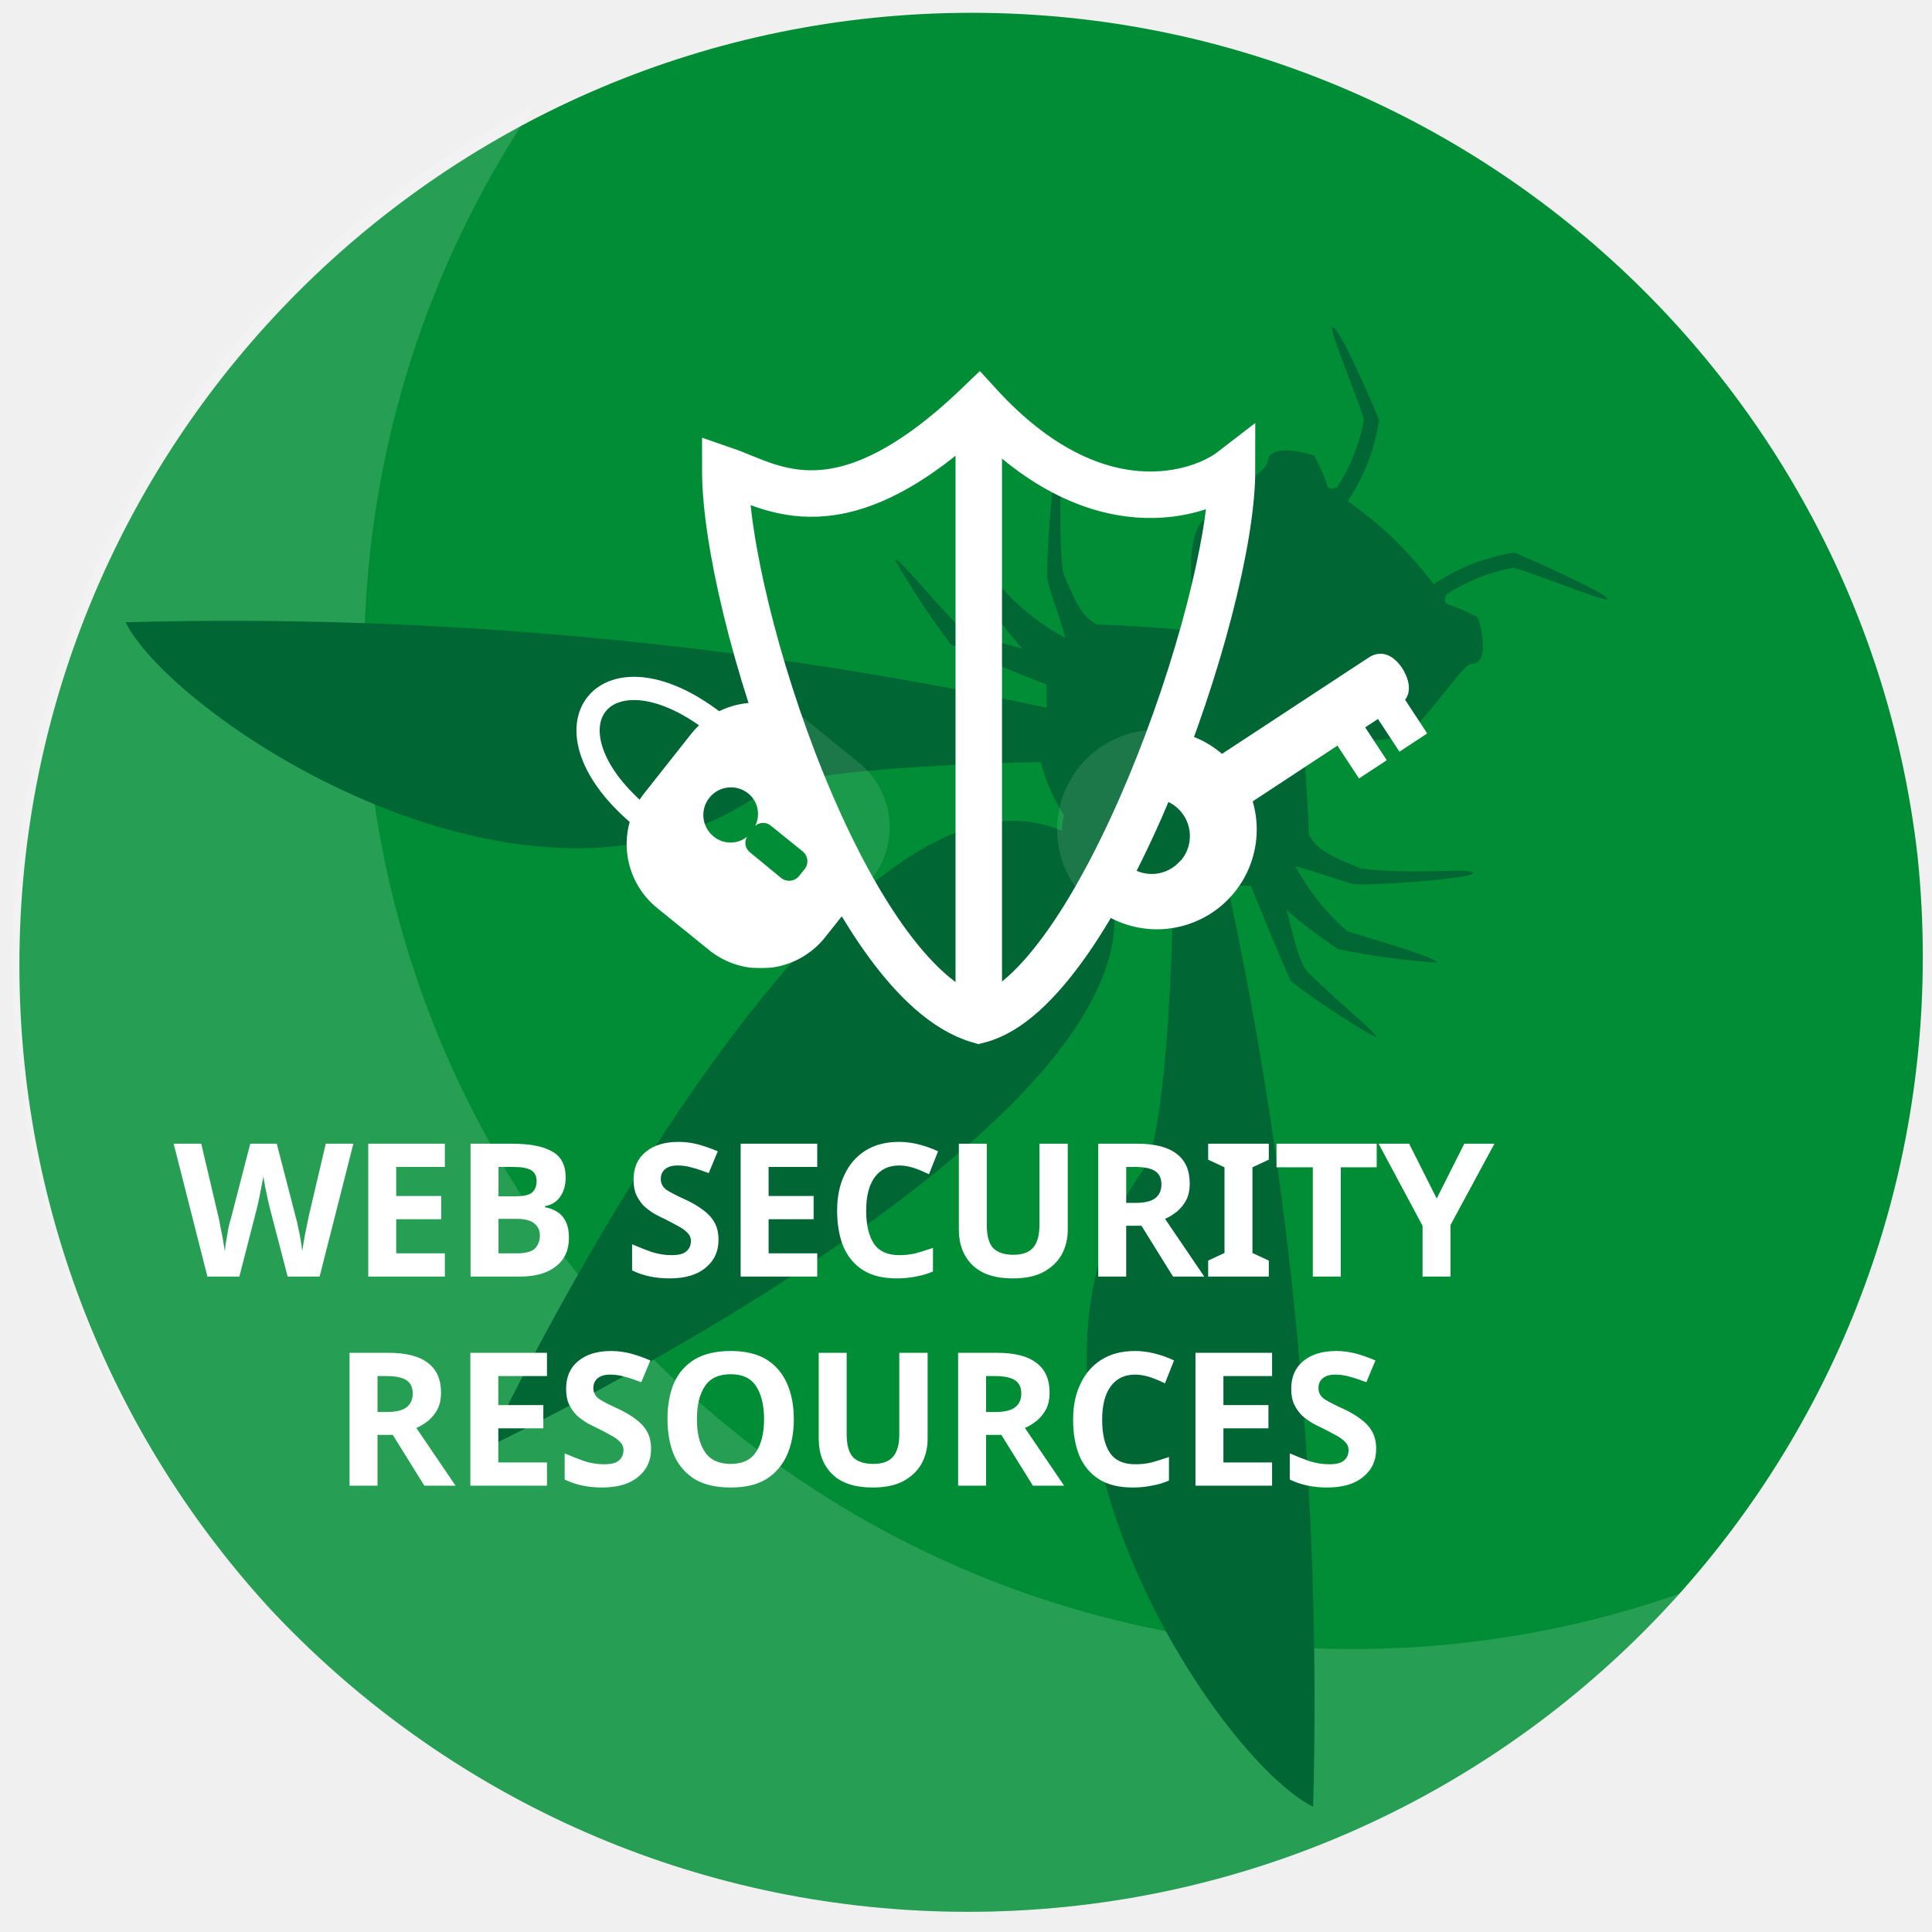
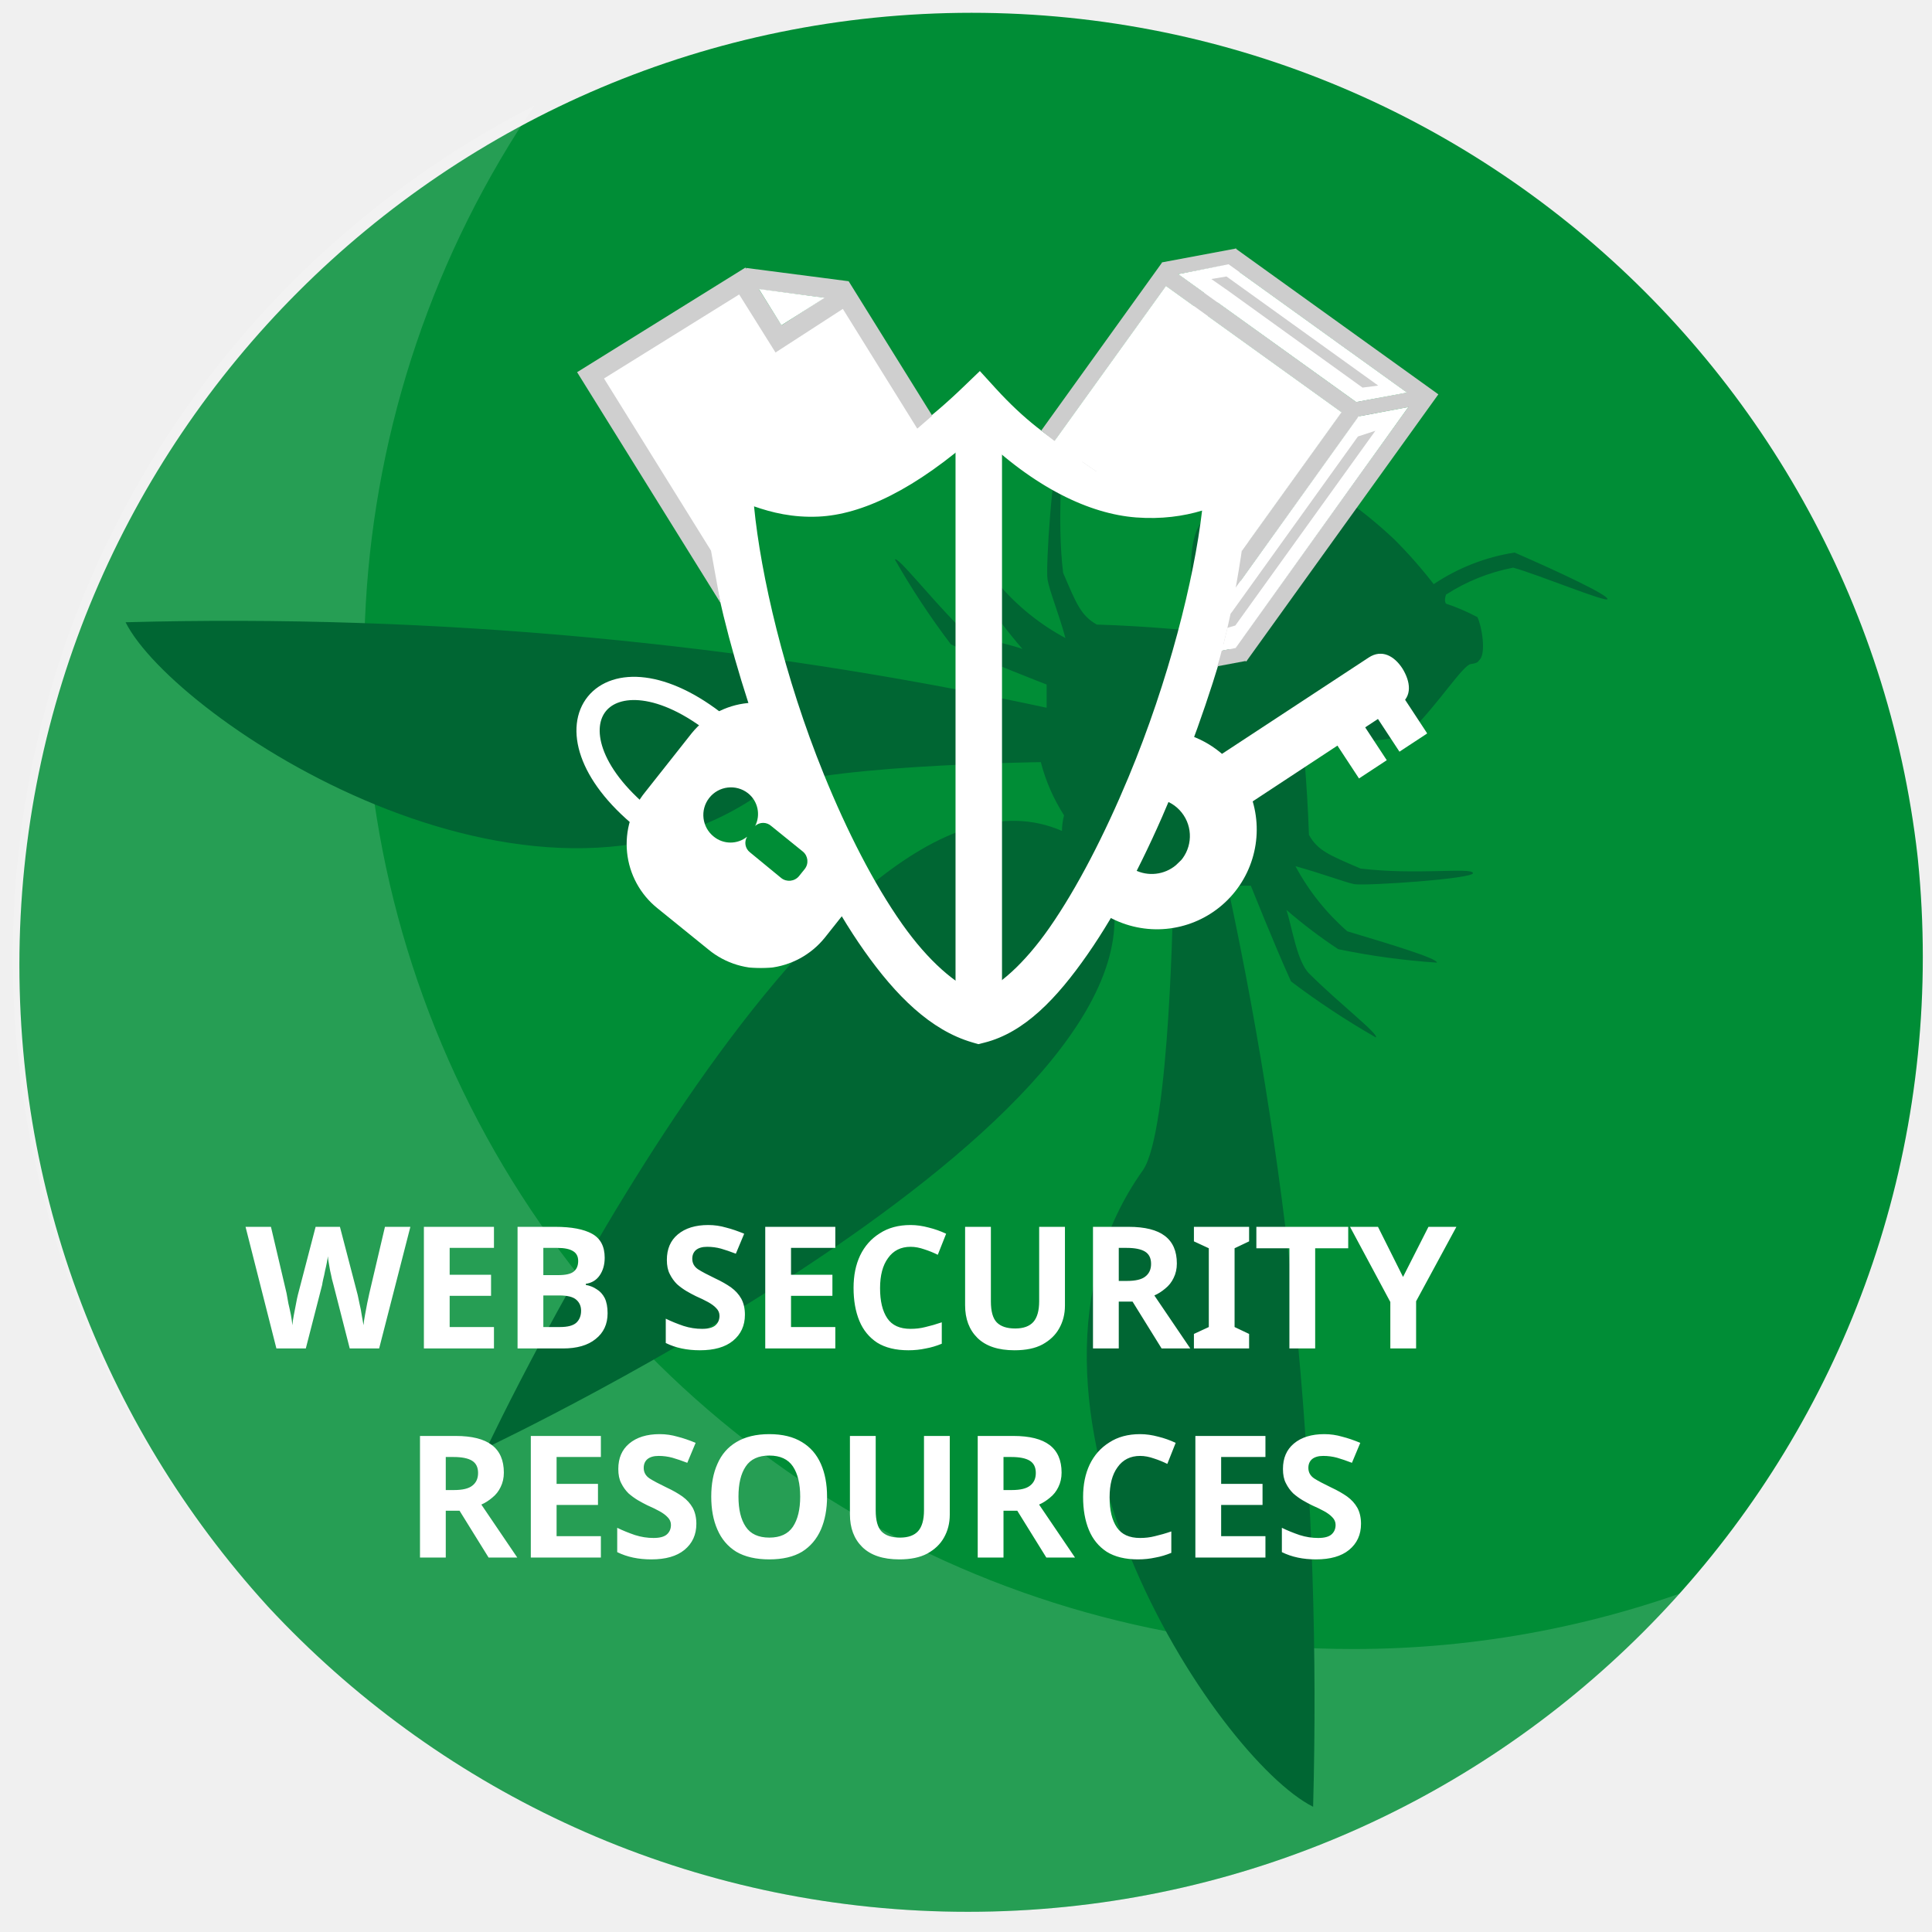
<svg xmlns="http://www.w3.org/2000/svg" viewBox="0 0 83.15 83.15" version="1.1" id="svg249" width="2.2cm" height="2.2cm">
  <defs id="defs199">
    <style id="style178">.cls-1,.cls-10,.cls-2{fill:#1d1d1b;}.cls-1,.cls-12,.cls-15,.cls-16,.cls-18{stroke:#fff;}.cls-1,.cls-11,.cls-12,.cls-15,.cls-16,.cls-18,.cls-5{stroke-miterlimit:10;}.cls-1,.cls-16{stroke-width:0.75px;}.cls-1{filter:url(#luminosity-noclip);}.cls-2{filter:url(#luminosity-noclip-2);}.cls-12,.cls-18,.cls-3{fill:none;}.cls-4{clip-path:url(#clip-path);}.cls-5{fill:#008d36;stroke:#008d36;stroke-width:10px;}.cls-6{fill:#063;}.cls-11,.cls-14,.cls-15,.cls-16,.cls-7,.cls-8{fill:#fff;}.cls-7{opacity:0.15;}.cls-8{font-size:9px;font-family:Hind-Bold, Hind;font-weight:700;letter-spacing:-0.01em;}.cls-9{font-family:Hind-SemiBold, Hind;}.cls-11{stroke:#1d1d1b;}.cls-11,.cls-12{stroke-width:2px;}.cls-13{mask:url(#mask);}.cls-15{stroke-width:0.25px;}.cls-17{mask:url(#mask-2);}</style>
    <clipPath id="clip-path">
      <circle class="cls-3" cx="94.95" cy="79.04" r="41.1" id="circle180" style="fill:none" />
    </clipPath>
    <filter id="luminosity-noclip" x="96.54" y="65.99" width="18.18" height="12.1" filterUnits="userSpaceOnUse" style="color-interpolation-filters:sRGB">
      <feFlood flood-color="#fff" result="bg" id="feFlood183" />
      <feBlend in="SourceGraphic" in2="bg" id="feBlend185" mode="normal" />
    </filter>
    <mask id="mask" x="96.54" y="65.99" width="18.18" height="12.1" maskUnits="userSpaceOnUse">
      <path class="cls-1" d="m 103.94,67.16 c 0.62,0.43 -1,2.47 -1.56,4.81 -0.56,2.34 -1.47,5.69 -2.82,5.75 -1.35,0.06 -2.87,-2.55 -2.62,-4.93 0.37,-3.49 5.92,-6.38 7,-5.63 z" id="path188" style="fill:#1d1d1b;stroke:#ffffff;stroke-width:0.75px;stroke-miterlimit:10;filter:url(#luminosity-noclip)" />
    </mask>
    <filter id="luminosity-noclip-2" x="78.07" y="66.91" width="14.87" height="12.61" filterUnits="userSpaceOnUse" style="color-interpolation-filters:sRGB">
      <feFlood flood-color="#fff" result="bg" id="feFlood191" />
      <feBlend in="SourceGraphic" in2="bg" id="feBlend193" mode="normal" />
    </filter>
    <mask id="mask-2" x="78.07" y="66.91" width="14.87" height="12.61" maskUnits="userSpaceOnUse">
      <polygon class="cls-2" points="90.63,67.28 86.06,66.91 90.5,77.41 92.56,74.91 92.94,67.72 " id="polygon196" style="fill:#1d1d1b;filter:url(#luminosity-noclip-2)" />
    </mask>
+     <clipPath clipPathUnits="userSpaceOnUse" id="clipPath5473">
+       <path style="fill:none;stroke:#000000;stroke-width:1.436px;stroke-linecap:butt;stroke-linejoin:miter;stroke-opacity:1" d="m 96.574,67.683 c 0,0 -0.364,-20.386 3.996,-20.453 11.099,-0.169 17.435,1.241 20.696,3.451 3.261,2.21 3.447,5.221 2.246,8.253 -1.201,3.032 -5.205,18.441 -6.228,15.366 -1.773,-5.332 -5.086,-10.902 -5.086,-10.902 l -3.096,-0.497 c 0,0 -2.068,4.314 -4.601,4.751 -2.533,0.437 -7.927,0.031 -7.927,0.031 z" id="path5475" />
+     </clipPath>
+     <clipPath clipPathUnits="userSpaceOnUse" id="clipPath5515">
+       <path style="fill:none;stroke:#000000;stroke-width:1px;stroke-linecap:butt;stroke-linejoin:miter;stroke-opacity:1" d="m 83.787,61.148 0.16,-3.587 4.9,1.762 2.786,-2.242 2.402,-2.082 -5.381,-7.975 -12.331,7.11 6.502,9.545 1.473,0.288 z" id="path5517" />
+     </clipPath>
+     <clipPath clipPathUnits="userSpaceOnUse" id="clipPath5535">
+       <path style="fill:none;stroke:#000000;stroke-width:1px;stroke-linecap:butt;stroke-linejoin:miter;stroke-opacity:1" d="m 90.845,77.163 -5.028,-11.913 -5.435,-0.408 -8.651,2.537 11.143,14.223 7.338,-0.272 z" id="path5537" />
+     </clipPath>
+     <clipPath clipPathUnits="userSpaceOnUse" id="clipPath5543">
+       <path style="fill:none;stroke:#000000;stroke-width:1px;stroke-linecap:butt;stroke-linejoin:miter;stroke-opacity:1" d="m 99.497,77.978 3.488,-5.39 0.453,-4.937 10.463,-4.031 4.077,6.523 -12.139,11.007 z" id="path5545" />
+     </clipPath>
  </defs>
  <g id="Ebene_2" data-name="Ebene 2" transform="translate(0,-41.14039)">
    <g id="Ebene_2-2" data-name="Ebene 2">
      <g id="g536" transform="translate(-53.29548,3.281141)">
        <g id="g229" clip-path="url(#clip-path)" class="cls-4">
          <circle style="fill:#008d36;stroke:#008d36;stroke-width:10px;stroke-miterlimit:10" id="circle203" r="35.98" cy="79.39" cx="95.11" class="cls-5" />
          <path style="opacity:0.15;fill:#ffffff" id="path207" d="m 111.53,108.83 a 42.55,42.55 0 0 1 -35.12,-66.59 42.56,42.56 0 1 0 51,63.52 42.43,42.43 0 0 1 -15.88,3.07 z" class="cls-7" />
          <text id="text215" />
          <text id="text217" />
-           <rect style="fill:#1d1d1b" id="rect219" height="13" width="3" y="36.35" x="16.88" class="cls-10" />
-           <rect style="fill:#1d1d1b" x="0" id="rect221" height="11.38" width="15.38" y="55.1" class="cls-10" />
-           <path style="fill:#ffffff;stroke:#1d1d1b;stroke-width:2px;stroke-miterlimit:10" id="path223" d="m 54.92,16.93 c 0,8.56 -8,20.67 -15.5,22.17 -9.17,-2 -15.5,-13.61 -15.5,-22.17 0,-8.56 7,-7.33 15.5,-15.5 7.16,7.83 15.5,6.94 15.5,15.5 z" class="cls-11" />
        </g>
        <g id="g510">
          <path class="cls-6" d="M 113.29,61.06 A 20.06,20.06 0 0 1 115,63 a 8.64,8.64 0 0 1 3.48,-1.36 c 2,0.87 4,1.82 4,2 0,0.18 -3,-1.06 -4.06,-1.35 a 8.16,8.16 0 0 0 -2.89,1.16 c -0.1,0.29 0,0.39 0,0.39 a 8.61,8.61 0 0 1 1.35,0.58 c 0.19,0.38 0.38,1.54 0.1,1.83 -0.1,0.1 -0.06,0.14 -0.39,0.19 -0.33,0.05 -1.41,1.72 -2.46,2.76 -1.05,1.04 -4.79,0.24 -4.79,0.24 0,0 0.22,2.18 0.29,4.35 0.38,0.68 0.87,0.87 2.22,1.45 2.42,0.29 4.75,-0.06 4.84,0.19 0.09,0.25 -4.7,0.57 -5.12,0.48 -0.42,-0.09 -1.45,-0.48 -2.52,-0.77 a 10,10 0 0 0 2.23,2.8 c 1.93,0.58 3.86,1.16 3.86,1.35 a 31,31 0 0 1 -4.25,-0.58 21.65,21.65 0 0 1 -2.23,-1.69 c 0.25,0.75 0.45,2.24 1,2.76 1.31,1.3 3,2.6 2.85,2.73 a 34.92,34.92 0 0 1 -3.65,-2.41 c -0.69,-1.51 -1.73,-4.12 -1.73,-4.12 h -1 a 166.74,166.74 0 0 1 3.68,39.64 c -4.17,-2.09 -14.37,-17.48 -7.33,-27.39 1.18,-1.66 1.31,-12 1.31,-12 a 7.9,7.9 0 0 1 -2.29,-1 2.81,2.81 0 0 1 -0.67,0.09 c 4.43,10.17 -26.57,24.83 -26.57,24.83 0,0 14.57,-30.96 24.74,-26.53 a 2.81,2.81 0 0 1 0.09,-0.67 7.9,7.9 0 0 1 -1,-2.29 c 0,0 -10.33,0.13 -12,1.31 -9.91,7 -25.3,-3.16 -27.39,-7.33 a 166.83,166.83 0 0 1 39.64,3.68 v -1 c 0,0 -2.61,-1 -4.12,-1.73 a 33.4,33.4 0 0 1 -2.41,-3.65 c 0.12,-0.15 1.43,1.54 2.73,2.85 0.52,0.52 2,0.72 2.76,1 A 23.21,23.21 0 0 1 95.6,63.56 31,31 0 0 1 95,59.23 c 0.19,0 0.77,1.93 1.35,3.86 a 10,10 0 0 0 2.8,2.23 c -0.29,-1.07 -0.68,-2 -0.77,-2.52 -0.09,-0.52 0.23,-5.2 0.48,-5.12 0.25,0.08 -0.1,2.42 0.19,4.83 0.58,1.36 0.77,1.84 1.45,2.23 2.17,0.06 4.35,0.29 4.35,0.29 0,0 -0.81,-3.75 0.24,-4.79 1.05,-1.04 2.7,-2.13 2.75,-2.46 0.05,-0.33 0.1,-0.29 0.2,-0.39 0.29,-0.29 1.45,-0.09 1.83,0.1 a 8.61,8.61 0 0 1 0.58,1.35 c 0,0 0.1,0.1 0.39,0 a 8.2,8.2 0 0 0 1.16,-2.9 c -0.29,-1.06 -1.57,-4 -1.35,-4 0.22,0 1.15,1.93 2,4 a 8.5,8.5 0 0 1 -1.35,3.48 19.91,19.91 0 0 1 1.99,1.64 z" id="path205" style="fill:#006633" />
-           <text class="cls-8" id="text213" x="60.77" y="92.8" style="font-weight:700;font-size:9px;font-family:Hind-Bold, Hind;letter-spacing:-0.01em;fill:#ffffff">
-             <tspan style="font-size:8px" id="tspan255">WEB SECURITY</tspan>
-             <tspan class="cls-9" id="tspan211" style="font-size:8px;font-family:Hind-SemiBold, Hind">
-               <tspan x="67.62" y="101.8" id="tspan209" style="font-size:8px">RESOURCES</tspan>
+           <text class="cls-8" id="text213" x="63.864" y="95.893" style="font-weight:700;font-size:7.333px;font-family:Hind-Bold, Hind;letter-spacing:-0.01em;fill:#ffffff">
+             <tspan style="font-size:7.333px" id="tspan255">WEB SECURITY</tspan>
+             <tspan class="cls-9" id="tspan211" style="font-size:7.333px;font-family:Hind-SemiBold, Hind">
+               <tspan x="70.714" y="104.893" id="tspan209" style="font-size:7.333px">RESOURCES</tspan>
            </tspan>
          </text>
-           <path class="cls-12" d="m 106.32,58.1 c 0,6 -5.79,22.37 -10.9,23.66 C 89.72,80.1 84.51,64.12 84.51,58.1 c 2,0.69 4.93,2.91 10.91,-2.84 5.04,5.52 9.58,3.86 10.9,2.84 z" id="path225" style="fill:none;stroke:#ffffff;stroke-width:2px;stroke-miterlimit:10" />
-           <line class="cls-12" x1="95.42" y1="55.26" x2="95.42" y2="81.01" id="line227" style="fill:none;stroke:#ffffff;stroke-width:2px;stroke-miterlimit:10" />
+           <g id="g4755">
+             <path style="color:#000000;font-style:normal;font-variant:normal;font-weight:normal;font-stretch:normal;font-size:medium;line-height:normal;font-family:sans-serif;font-variant-ligatures:normal;font-variant-position:normal;font-variant-caps:normal;font-variant-numeric:normal;font-variant-alternates:normal;font-feature-settings:normal;text-indent:0;text-align:start;text-decoration:none;text-decoration-line:none;text-decoration-style:solid;text-decoration-color:#000000;letter-spacing:normal;word-spacing:normal;text-transform:none;writing-mode:lr-tb;direction:ltr;text-orientation:mixed;dominant-baseline:auto;baseline-shift:baseline;text-anchor:start;white-space:normal;shape-padding:0;clip-rule:nonzero;display:inline;overflow:visible;visibility:visible;opacity:1;isolation:auto;mix-blend-mode:normal;color-interpolation:sRGB;color-interpolation-filters:linearRGB;solid-color:#000000;solid-opacity:1;vector-effect:none;fill:#ffffff;fill-opacity:1;fill-rule:nonzero;stroke:none;stroke-width:0.2;stroke-linecap:butt;stroke-linejoin:miter;stroke-miterlimit:4;stroke-dasharray:none;stroke-dashoffset:0;stroke-opacity:1;color-rendering:auto;image-rendering:auto;shape-rendering:auto;text-rendering:auto;enable-background:accumulate" d="m 95.467,53.828 -0.74,0.711 c -2.885,2.774 -4.87,3.493 -6.299,3.557 -1.429,0.064 -2.422,-0.538 -3.592,-0.941 l -1.326,-0.457 v 1.402 c 0,3.298 1.335,8.787 3.391,13.842 1.028,2.527 2.238,4.927 3.594,6.846 1.356,1.919 2.847,3.41 4.646,3.934 l 0.26,0.076 0.264,-0.066 c 1.721,-0.434 3.112,-1.898 4.436,-3.797 1.324,-1.899 2.547,-4.303 3.609,-6.852 2.125,-5.096 3.611,-10.661 3.611,-13.982 v -2.035 l -1.611,1.244 c -0.429,0.331 -1.705,0.953 -3.367,0.826 -1.662,-0.127 -3.798,-0.936 -6.184,-3.549 z m -0.061,2.682 c 2.406,2.346 4.788,3.467 6.783,3.619 1.091,0.083 2.046,-0.054 2.842,-0.295 -0.345,2.958 -1.428,7.304 -3.168,11.477 -1.024,2.456 -2.205,4.76 -3.404,6.48 -1.099,1.577 -2.206,2.52 -3.031,2.844 C 94.426,80.234 93.254,79.228 92.127,77.633 90.903,75.9 89.741,73.615 88.754,71.188 87.046,66.989 86.036,62.604 85.748,59.652 c 0.761,0.266 1.664,0.491 2.77,0.441 1.86,-0.083 4.15,-1.15 6.889,-3.584 z" id="path225" />
+             <line style="fill:none;stroke:#ffffff;stroke-width:2px;stroke-miterlimit:10" id="line227" y2="81.01" x2="95.42" y1="55.26" x1="95.42" class="cls-12" />
+           </g>
          <g class="cls-13" mask="url(#mask)" id="g239">
-             <path class="cls-14" d="m 113.53,68.19 -6.93,4.56 a 1.22,1.22 0 0 1 -1.68,-0.35 v 0 a 1.22,1.22 0 0 1 0.35,-1.69 l 6.93,-4.55 c 0.56,-0.37 1.1,-0.08 1.46,0.48 v 0 c 0.34,0.56 0.43,1.19 -0.13,1.55 z" id="path231" style="fill:#ffffff" />
-             <rect class="cls-15" x="111.27" y="69.36" width="1.18" height="1.64" transform="rotate(-33.31,111.862,70.17451)" id="rect233" style="fill:#ffffff;stroke:#ffffff;stroke-width:0.25px;stroke-miterlimit:10" />
-             <rect class="cls-15" x="113.02" y="68.21" width="1.18" height="1.64" transform="rotate(-33.31,113.604,69.03858)" id="rect235" style="fill:#ffffff;stroke:#ffffff;stroke-width:0.25px;stroke-miterlimit:10" />
-             <path class="cls-16" d="m 100.94,70.28 a 3.92,3.92 0 1 0 5.42,1.12 3.93,3.93 0 0 0 -5.42,-1.12 z m 3.32,5 A 2,2 0 1 1 102.1,72 a 2,2 0 0 1 2.16,3.29 z" id="path237" style="fill:#ffffff;stroke:#ffffff;stroke-width:0.75px;stroke-miterlimit:10" />
+             <g id="g4751">
+               <path style="fill:#ffffff" id="path231" d="m 113.53,68.19 -6.93,4.56 a 1.22,1.22 0 0 1 -1.68,-0.35 v 0 a 1.22,1.22 0 0 1 0.35,-1.69 l 6.93,-4.55 c 0.56,-0.37 1.1,-0.08 1.46,0.48 v 0 c 0.34,0.56 0.43,1.19 -0.13,1.55 z" class="cls-14" />
+               <rect style="fill:#ffffff;stroke:#ffffff;stroke-width:0.25px;stroke-miterlimit:10" id="rect233" transform="rotate(-33.31,111.862,70.17451)" height="1.64" width="1.18" y="69.36" x="111.27" class="cls-15" />
+               <rect style="fill:#ffffff;stroke:#ffffff;stroke-width:0.25px;stroke-miterlimit:10" id="rect235" transform="rotate(-33.31,113.604,69.03858)" height="1.64" width="1.18" y="68.21" x="113.02" class="cls-15" />
+               <path style="fill:#ffffff;stroke:#ffffff;stroke-width:0.75px;stroke-miterlimit:10" id="path237" d="m 100.94,70.28 a 3.92,3.92 0 1 0 5.42,1.12 3.93,3.93 0 0 0 -5.42,-1.12 z m 3.32,5 A 2,2 0 1 1 102.1,72 a 2,2 0 0 1 2.16,3.29 z" class="cls-16" clip-path="url(#clipPath5543)" />
+             </g>
          </g>
          <g class="cls-17" mask="url(#mask-2)" id="g245">
-             <path class="cls-18" d="m 81,73.09 c -4.85,-3.94 -1.6,-7.9 3.23,-4" id="path241" style="fill:none;stroke:#ffffff;stroke-miterlimit:10" />
-             <path class="cls-14" d="m 83.07,69.41 -2,2.53 a 3.54,3.54 0 0 0 0.51,5 l 2.21,1.79 a 3.54,3.54 0 0 0 5,-0.51 l 2,-2.52 a 3.56,3.56 0 0 0 -0.51,-5 l -2.2,-1.79 a 3.55,3.55 0 0 0 -5.01,0.5 z m 2.72,4 a 0.52,0.52 0 0 1 0.7,0 l 1.36,1.1 a 0.54,0.54 0 0 1 0.08,0.75 l -0.25,0.31 a 0.55,0.55 0 0 1 -0.76,0.08 l -1.35,-1.11 a 0.51,0.51 0 0 1 -0.12,-0.67 1.14,1.14 0 0 1 -1.43,0 1.189,1.189 0 0 1 1.47,-1.87 1.14,1.14 0 0 1 0.3,1.42 z" id="path243" style="fill:#ffffff" />
+             <g id="g4745">
+               <path style="fill:none;stroke:#ffffff;stroke-miterlimit:10" id="path241" d="m 81,73.09 c -4.85,-3.94 -1.6,-7.9 3.23,-4" class="cls-18" />
+               <path style="fill:#ffffff" id="path243" d="m 83.07,69.41 -2,2.53 a 3.54,3.54 0 0 0 0.51,5 l 2.21,1.79 a 3.54,3.54 0 0 0 5,-0.51 l 2,-2.52 a 3.56,3.56 0 0 0 -0.51,-5 l -2.2,-1.79 a 3.55,3.55 0 0 0 -5.01,0.5 z m 2.72,4 a 0.52,0.52 0 0 1 0.7,0 l 1.36,1.1 a 0.54,0.54 0 0 1 0.08,0.75 l -0.25,0.31 a 0.55,0.55 0 0 1 -0.76,0.08 l -1.35,-1.11 a 0.51,0.51 0 0 1 -0.12,-0.67 1.14,1.14 0 0 1 -1.43,0 1.189,1.189 0 0 1 1.47,-1.87 1.14,1.14 0 0 1 0.3,1.42 z" class="cls-14" clip-path="url(#clipPath5535)" />
+             </g>
          </g>
+         </g>
+         <g id="g5463" transform="matrix(0.5098084,0.3665819,-0.3665819,0.5098084,73.04401,-14.03919)" clip-path="url(#clipPath5473)">
+           <path id="path5319-6-7" d="m 114.605,75.743 3.567,-3.737" style="fill:none;stroke:#cdcdcd;stroke-width:1px;stroke-linecap:butt;stroke-linejoin:miter;stroke-opacity:1" />
+           <g id="g5450">
+             <path style="opacity:1;fill:none;stroke:#cdcdcd;stroke-width:1.161;stroke-miterlimit:4;stroke-dasharray:none;stroke-opacity:1" d="M 98.47,54.15 H 114.424 V 75.539 H 98.47 Z" id="rect4757" />
+             <path style="opacity:1;fill:none;stroke:#cdcdcd;stroke-width:1.161;stroke-miterlimit:4;stroke-dasharray:none;stroke-opacity:1" d="m 102.003,50.436 h 15.954 v 21.39 h -15.954 z" id="rect4757-3" />
+             <path style="fill:none;stroke:#cdcdcd;stroke-width:1px;stroke-linecap:butt;stroke-linejoin:miter;stroke-opacity:1" d="m 98.243,53.912 3.567,-3.737" id="path5319" />
+             <path style="fill:none;stroke:#cdcdcd;stroke-width:1px;stroke-linecap:butt;stroke-linejoin:miter;stroke-opacity:1" d="m 114.39,54.172 3.567,-3.737" id="path5319-6" />
+             <rect style="opacity:1;fill:#ffffff;stroke:#ffffff;stroke-width:0;stroke-miterlimit:4;stroke-dasharray:none;stroke-opacity:1" id="rect5354" width="14.828" height="20.336" x="99.04" y="54.722" ry="0" />
+             <path style="color:#000000;font-style:normal;font-variant:normal;font-weight:normal;font-stretch:normal;font-size:medium;line-height:normal;font-family:sans-serif;font-variant-ligatures:normal;font-variant-position:normal;font-variant-caps:normal;font-variant-numeric:normal;font-variant-alternates:normal;font-feature-settings:normal;text-indent:0;text-align:start;text-decoration:none;text-decoration-line:none;text-decoration-style:solid;text-decoration-color:#000000;letter-spacing:normal;word-spacing:normal;text-transform:none;writing-mode:lr-tb;direction:ltr;text-orientation:mixed;dominant-baseline:auto;baseline-shift:baseline;text-anchor:start;white-space:normal;shape-padding:0;clip-rule:nonzero;display:inline;overflow:visible;visibility:visible;opacity:1;isolation:auto;mix-blend-mode:normal;color-interpolation:sRGB;color-interpolation-filters:linearRGB;solid-color:#000000;solid-opacity:1;vector-effect:none;fill:#ffffff;fill-opacity:1;fill-rule:nonzero;stroke:none;stroke-width:0;stroke-linecap:butt;stroke-linejoin:miter;stroke-miterlimit:4;stroke-dasharray:none;stroke-dashoffset:0;stroke-opacity:1;color-rendering:auto;image-rendering:auto;shape-rendering:auto;text-rendering:auto;enable-background:accumulate" d="m 114.972,54.283 0.008,0.116 0.024,20.233 2.403,-2.548 -0.029,-20.322 z" id="rect5354-5" />
+             <path style="fill:#ffffff;stroke:none;stroke-width:1px;stroke-linecap:butt;stroke-linejoin:miter;stroke-opacity:1" d="m 99.249,53.578 15.025,-0.006 2.454,-2.562 h -15.069 z" id="path5403" />
+             <path style="color:#000000;font-style:normal;font-variant:normal;font-weight:normal;font-stretch:normal;font-size:medium;line-height:normal;font-family:sans-serif;font-variant-ligatures:normal;font-variant-position:normal;font-variant-caps:normal;font-variant-numeric:normal;font-variant-alternates:normal;font-feature-settings:normal;text-indent:0;text-align:start;text-decoration:none;text-decoration-line:none;text-decoration-style:solid;text-decoration-color:#000000;letter-spacing:normal;word-spacing:normal;text-transform:none;writing-mode:lr-tb;direction:ltr;text-orientation:mixed;dominant-baseline:auto;baseline-shift:baseline;text-anchor:start;white-space:normal;shape-padding:0;clip-rule:nonzero;display:inline;overflow:visible;visibility:visible;opacity:1;isolation:auto;mix-blend-mode:normal;color-interpolation:sRGB;color-interpolation-filters:linearRGB;solid-color:#000000;solid-opacity:1;vector-effect:none;fill:#cfcfcf;fill-opacity:1;fill-rule:nonzero;stroke:none;stroke-width:0.594;stroke-linecap:butt;stroke-linejoin:miter;stroke-miterlimit:4;stroke-dasharray:none;stroke-dashoffset:0;stroke-opacity:1;color-rendering:auto;image-rendering:auto;shape-rendering:auto;text-rendering:auto;enable-background:accumulate" d="m 115.749,55.417 0.011,14.823 -0.004,0.088 -0.015,1.469 0.749,-0.953 V 54.403 Z" id="path5407" />
+             <path style="color:#000000;font-style:normal;font-variant:normal;font-weight:normal;font-stretch:normal;font-size:medium;line-height:normal;font-family:sans-serif;font-variant-ligatures:normal;font-variant-position:normal;font-variant-caps:normal;font-variant-numeric:normal;font-variant-alternates:normal;font-feature-settings:normal;text-indent:0;text-align:start;text-decoration:none;text-decoration-line:none;text-decoration-style:solid;text-decoration-color:#000000;letter-spacing:normal;word-spacing:normal;text-transform:none;writing-mode:lr-tb;direction:ltr;text-orientation:mixed;dominant-baseline:auto;baseline-shift:baseline;text-anchor:start;white-space:normal;shape-padding:0;clip-rule:nonzero;display:inline;overflow:visible;visibility:visible;opacity:1;isolation:auto;mix-blend-mode:normal;color-interpolation:sRGB;color-interpolation-filters:linearRGB;solid-color:#000000;solid-opacity:1;vector-effect:none;fill:#cfcfcf;fill-opacity:1;fill-rule:nonzero;stroke:none;stroke-width:0.525;stroke-linecap:butt;stroke-linejoin:miter;stroke-miterlimit:4;stroke-dasharray:none;stroke-dashoffset:0;stroke-opacity:1;color-rendering:auto;image-rendering:auto;shape-rendering:auto;text-rendering:auto;enable-background:accumulate" d="m 114.049,52.514 -11.548,-0.011 -0.068,0.004 -1.144,0.015 0.743,-0.749 h 12.809 z" id="path5407-2" />
+           </g>
+         </g>
+         <g id="g5511" transform="translate(0.06405707,0.1601427)" clip-path="url(#clipPath5515)">
+           <path id="rect5499" d="m 78.648,53.853 6.53,-4.059 1.56,2.491 2.899,-1.877 6.564,10.56 -9.472,5.888 z" style="opacity:1;fill:#ffffff;stroke:#cfcfcf;stroke-width:0.841;stroke-miterlimit:4;stroke-dasharray:none;stroke-opacity:1" />
+           <path id="path5502" d="m 85.29,49.648 4.42,0.573" style="fill:none;stroke:#cfcfcf;stroke-width:0.841;stroke-linecap:butt;stroke-linejoin:miter;stroke-miterlimit:4;stroke-dasharray:none;stroke-opacity:1" />
+           <path id="path5506" d="m 85.893,50.138 0.969,1.561 1.866,-1.185 z" style="fill:#ffffff;fill-opacity:1;stroke:#f5f5f5;stroke-width:0;stroke-linecap:butt;stroke-linejoin:miter;stroke-miterlimit:4;stroke-dasharray:none;stroke-opacity:1" />
        </g>
      </g>
    </g>
  </g>
</svg>
